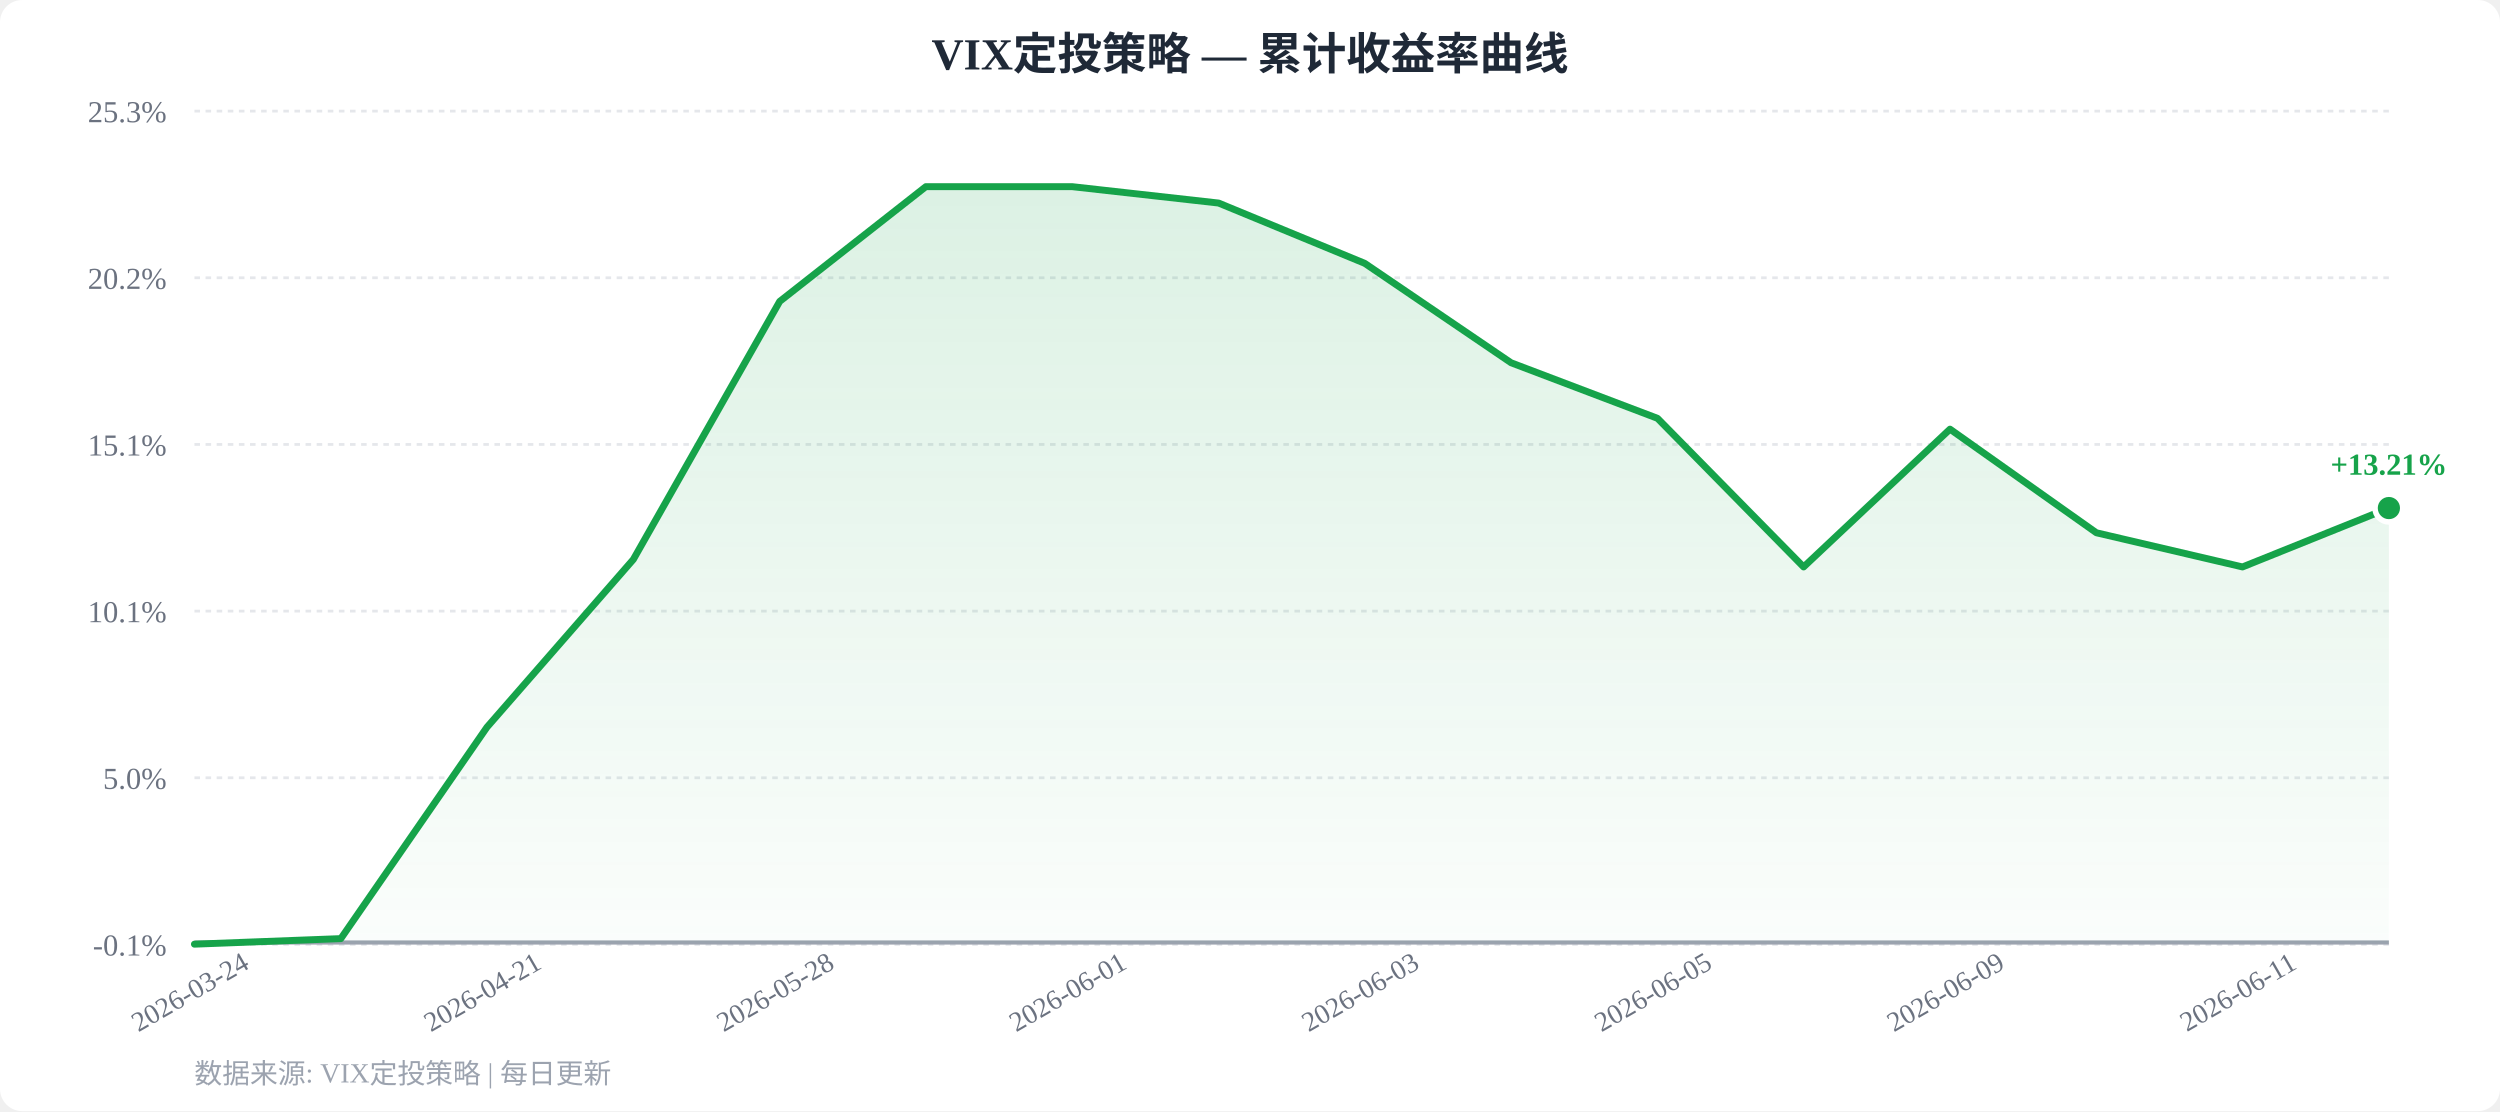
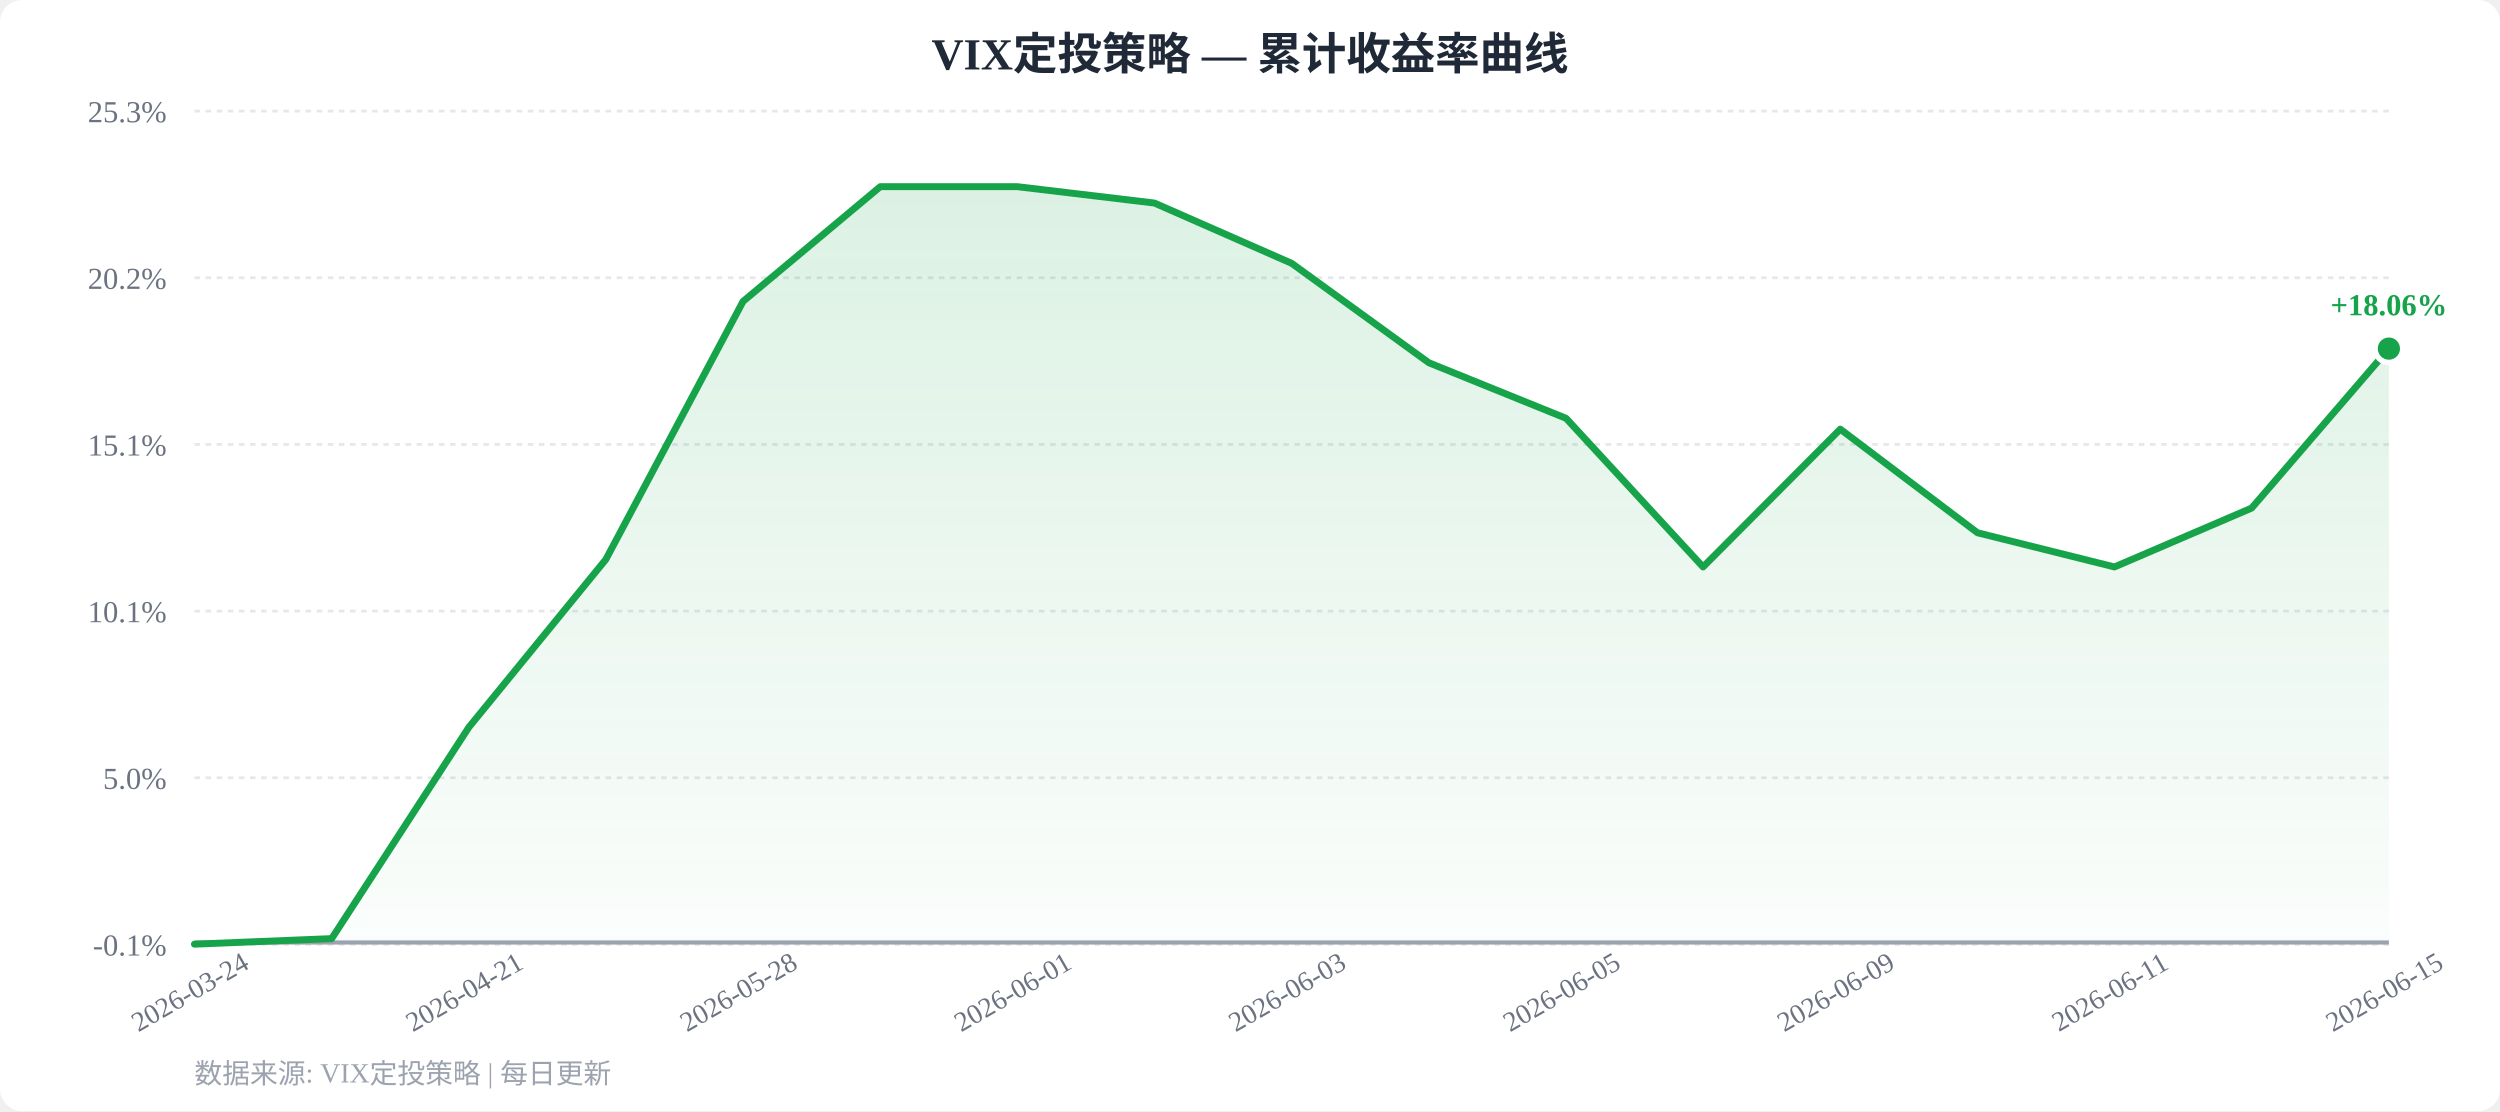
<svg xmlns="http://www.w3.org/2000/svg" viewBox="0 0 900 400" width="100%" height="100%">
  <defs>
    <linearGradient id="areaGradient" x1="0" y1="0" x2="0" y2="1">
      <stop offset="0%" stop-color="#16a34a" stop-opacity="0.15" />
      <stop offset="100%" stop-color="#16a34a" stop-opacity="0.02" />
    </linearGradient>
  </defs>
  <rect width="900" height="400" fill="#ffffff" rx="8" />
  <text x="450.0" y="25" text-anchor="middle" font-size="16" font-weight="bold" fill="#1f2937">VIX定投策略 — 累计收益率曲线</text>
  <line x1="70" y1="340.0" x2="860" y2="340.0" stroke="#e5e7eb" stroke-width="1" stroke-dasharray="2,2" />
  <line x1="70" y1="280.0" x2="860" y2="280.0" stroke="#e5e7eb" stroke-width="1" stroke-dasharray="2,2" />
  <line x1="70" y1="220.0" x2="860" y2="220.0" stroke="#e5e7eb" stroke-width="1" stroke-dasharray="2,2" />
  <line x1="70" y1="160.0" x2="860" y2="160.0" stroke="#e5e7eb" stroke-width="1" stroke-dasharray="2,2" />
  <line x1="70" y1="100.0" x2="860" y2="100.0" stroke="#e5e7eb" stroke-width="1" stroke-dasharray="2,2" />
  <line x1="70" y1="40.0" x2="860" y2="40.0" stroke="#e5e7eb" stroke-width="1" stroke-dasharray="2,2" />
  <line x1="70" y1="339.3" x2="860" y2="339.3" stroke="#9ca3af" stroke-width="1.5" />
-   <path d="M70.0,339.9 L122.7,337.9 L175.3,261.8 L228.0,201.4 L280.7,108.5 L333.3,67.2 L386.0,67.2 L438.7,73.1 L491.3,94.8 L544.0,130.6 L596.7,150.6 L649.3,204.1 L702.0,154.5 L754.7,191.8 L807.3,204.1 L860.0,182.9 L860.0,339.3 L70.0,339.3 Z" fill="url(#areaGradient)" stroke="none" />
-   <path d="M70.0,339.9 L122.7,337.9 L175.3,261.8 L228.0,201.4 L280.7,108.5 L333.3,67.2 L386.0,67.2 L438.7,73.1 L491.3,94.8 L544.0,130.6 L596.7,150.6 L649.3,204.1 L702.0,154.5 L754.7,191.8 L807.3,204.1 L860.0,182.9" fill="none" stroke="#16a34a" stroke-width="2.5" stroke-linejoin="round" stroke-linecap="round" />
-   <circle cx="860.0" cy="182.9" r="5" fill="#16a34a" stroke="#ffffff" stroke-width="2" />
-   <text x="860.0" y="170.9" text-anchor="middle" font-size="11" font-weight="bold" fill="#16a34a">+13.21%</text>
+   <path d="M70.0,339.9 L119.4,337.9 L168.8,261.8 L218.1,201.4 L267.5,108.5 L316.9,67.2 L366.2,67.2 L415.6,73.1 L465.0,94.8 L514.4,130.6 L563.8,150.6 L613.1,204.1 L662.5,154.5 L711.9,191.8 L761.2,204.1 L810.6,182.9 L860.0,125.5 L860.0,339.3 L70.0,339.3 Z" fill="url(#areaGradient)" stroke="none" />
+   <path d="M70.0,339.9 L119.4,337.9 L168.8,261.8 L218.1,201.4 L267.5,108.5 L316.9,67.2 L366.2,67.2 L415.6,73.1 L465.0,94.8 L514.4,130.6 L563.8,150.6 L613.1,204.1 L662.5,154.5 L711.9,191.8 L761.2,204.1 L810.6,182.9 L860.0,125.5" fill="none" stroke="#16a34a" stroke-width="2.5" stroke-linejoin="round" stroke-linecap="round" />
+   <circle cx="860.0" cy="125.5" r="5" fill="#16a34a" stroke="#ffffff" stroke-width="2" />
+   <text x="860.0" y="113.5" text-anchor="middle" font-size="11" font-weight="bold" fill="#16a34a">+18.06%</text>
  <text x="60" y="344.0" text-anchor="end" font-size="11" fill="#6b7280">-0.1%</text>
  <text x="60" y="284.0" text-anchor="end" font-size="11" fill="#6b7280">5.0%</text>
  <text x="60" y="224.0" text-anchor="end" font-size="11" fill="#6b7280">10.1%</text>
  <text x="60" y="164.0" text-anchor="end" font-size="11" fill="#6b7280">15.1%</text>
  <text x="60" y="104.0" text-anchor="end" font-size="11" fill="#6b7280">20.2%</text>
  <text x="60" y="44.0" text-anchor="end" font-size="11" fill="#6b7280">25.3%</text>
  <text x="70.0" y="360" text-anchor="middle" font-size="10" fill="#6b7280" transform="rotate(-30 70.0,360)">2026-03-24</text>
-   <text x="175.3" y="360" text-anchor="middle" font-size="10" fill="#6b7280" transform="rotate(-30 175.3,360)">2026-04-21</text>
-   <text x="280.7" y="360" text-anchor="middle" font-size="10" fill="#6b7280" transform="rotate(-30 280.7,360)">2026-05-28</text>
-   <text x="386.0" y="360" text-anchor="middle" font-size="10" fill="#6b7280" transform="rotate(-30 386.0,360)">2026-06-01</text>
-   <text x="491.3" y="360" text-anchor="middle" font-size="10" fill="#6b7280" transform="rotate(-30 491.3,360)">2026-06-03</text>
-   <text x="596.7" y="360" text-anchor="middle" font-size="10" fill="#6b7280" transform="rotate(-30 596.7,360)">2026-06-05</text>
-   <text x="702.0" y="360" text-anchor="middle" font-size="10" fill="#6b7280" transform="rotate(-30 702.0,360)">2026-06-09</text>
-   <text x="807.3" y="360" text-anchor="middle" font-size="10" fill="#6b7280" transform="rotate(-30 807.3,360)">2026-06-11</text>
+   <text x="168.8" y="360" text-anchor="middle" font-size="10" fill="#6b7280" transform="rotate(-30 168.8,360)">2026-04-21</text>
+   <text x="267.5" y="360" text-anchor="middle" font-size="10" fill="#6b7280" transform="rotate(-30 267.5,360)">2026-05-28</text>
+   <text x="366.2" y="360" text-anchor="middle" font-size="10" fill="#6b7280" transform="rotate(-30 366.2,360)">2026-06-01</text>
+   <text x="465.0" y="360" text-anchor="middle" font-size="10" fill="#6b7280" transform="rotate(-30 465.0,360)">2026-06-03</text>
+   <text x="563.8" y="360" text-anchor="middle" font-size="10" fill="#6b7280" transform="rotate(-30 563.8,360)">2026-06-05</text>
+   <text x="662.5" y="360" text-anchor="middle" font-size="10" fill="#6b7280" transform="rotate(-30 662.5,360)">2026-06-09</text>
+   <text x="761.2" y="360" text-anchor="middle" font-size="10" fill="#6b7280" transform="rotate(-30 761.2,360)">2026-06-11</text>
+   <text x="860.0" y="360" text-anchor="middle" font-size="10" fill="#6b7280" transform="rotate(-30 860.0,360)">2026-06-15</text>
  <text x="70" y="390" font-size="10" fill="#9ca3af">数据来源: VIX定投策略 | 每日更新</text>
</svg>
